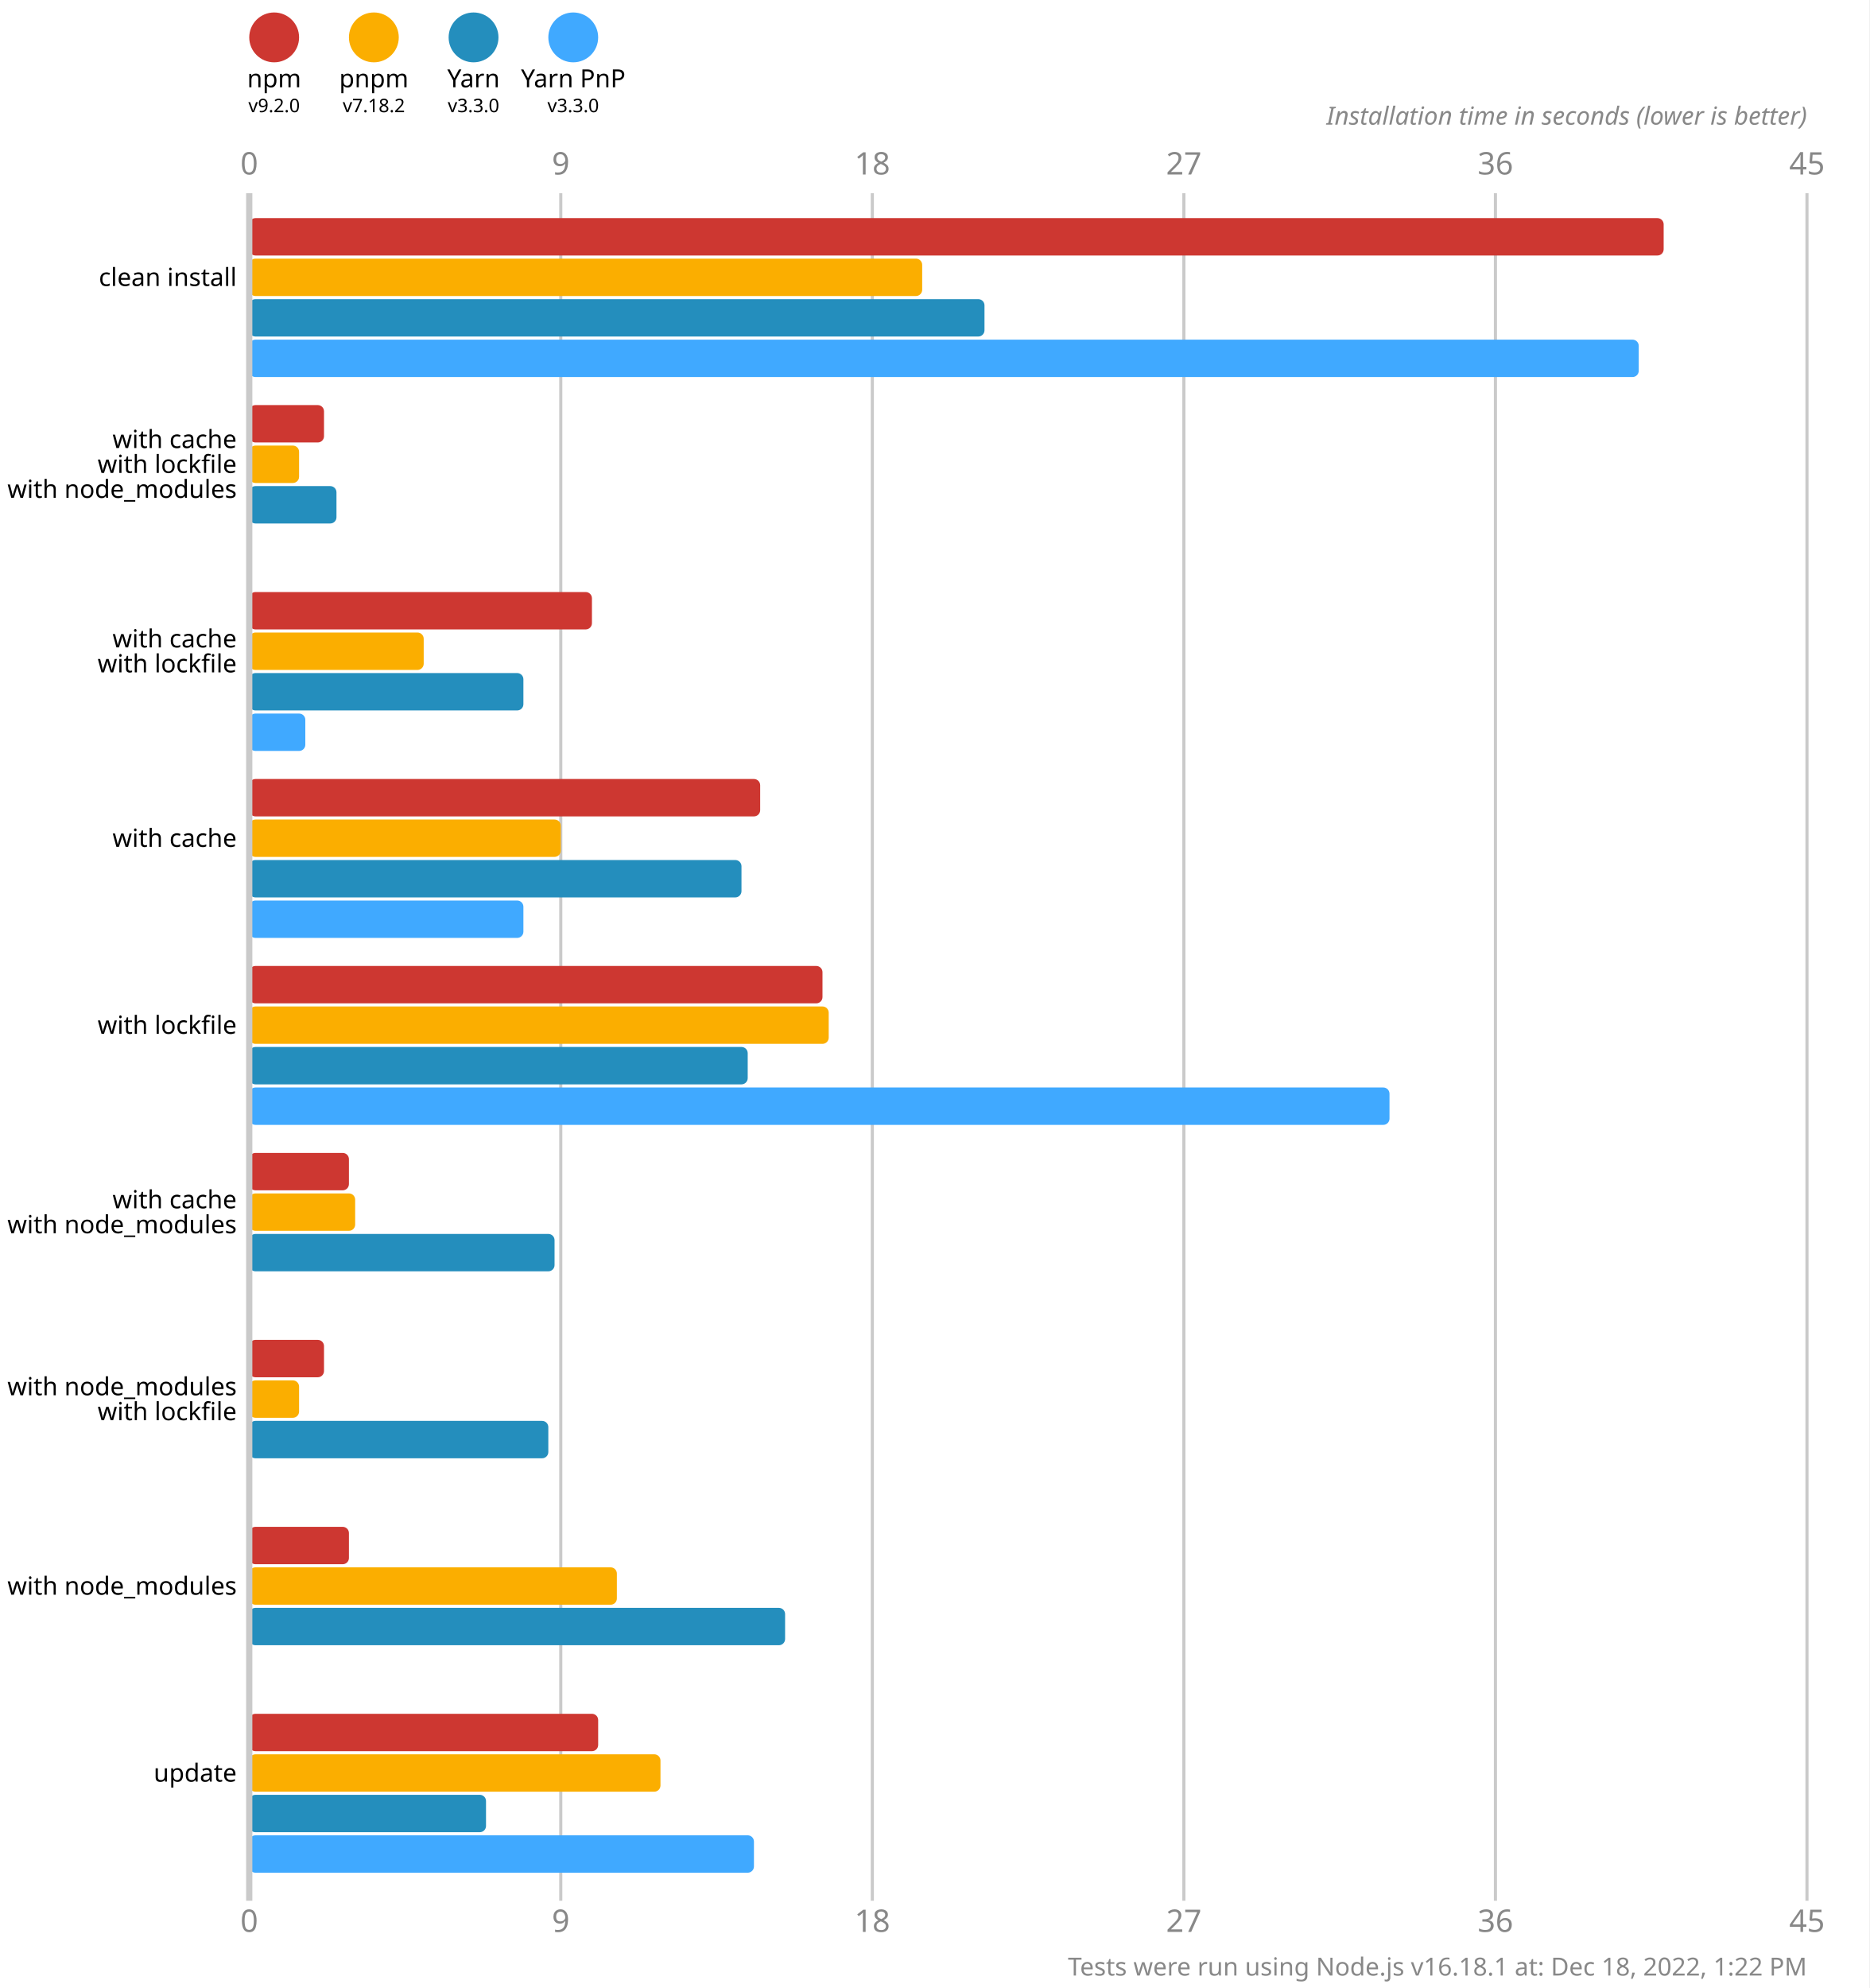
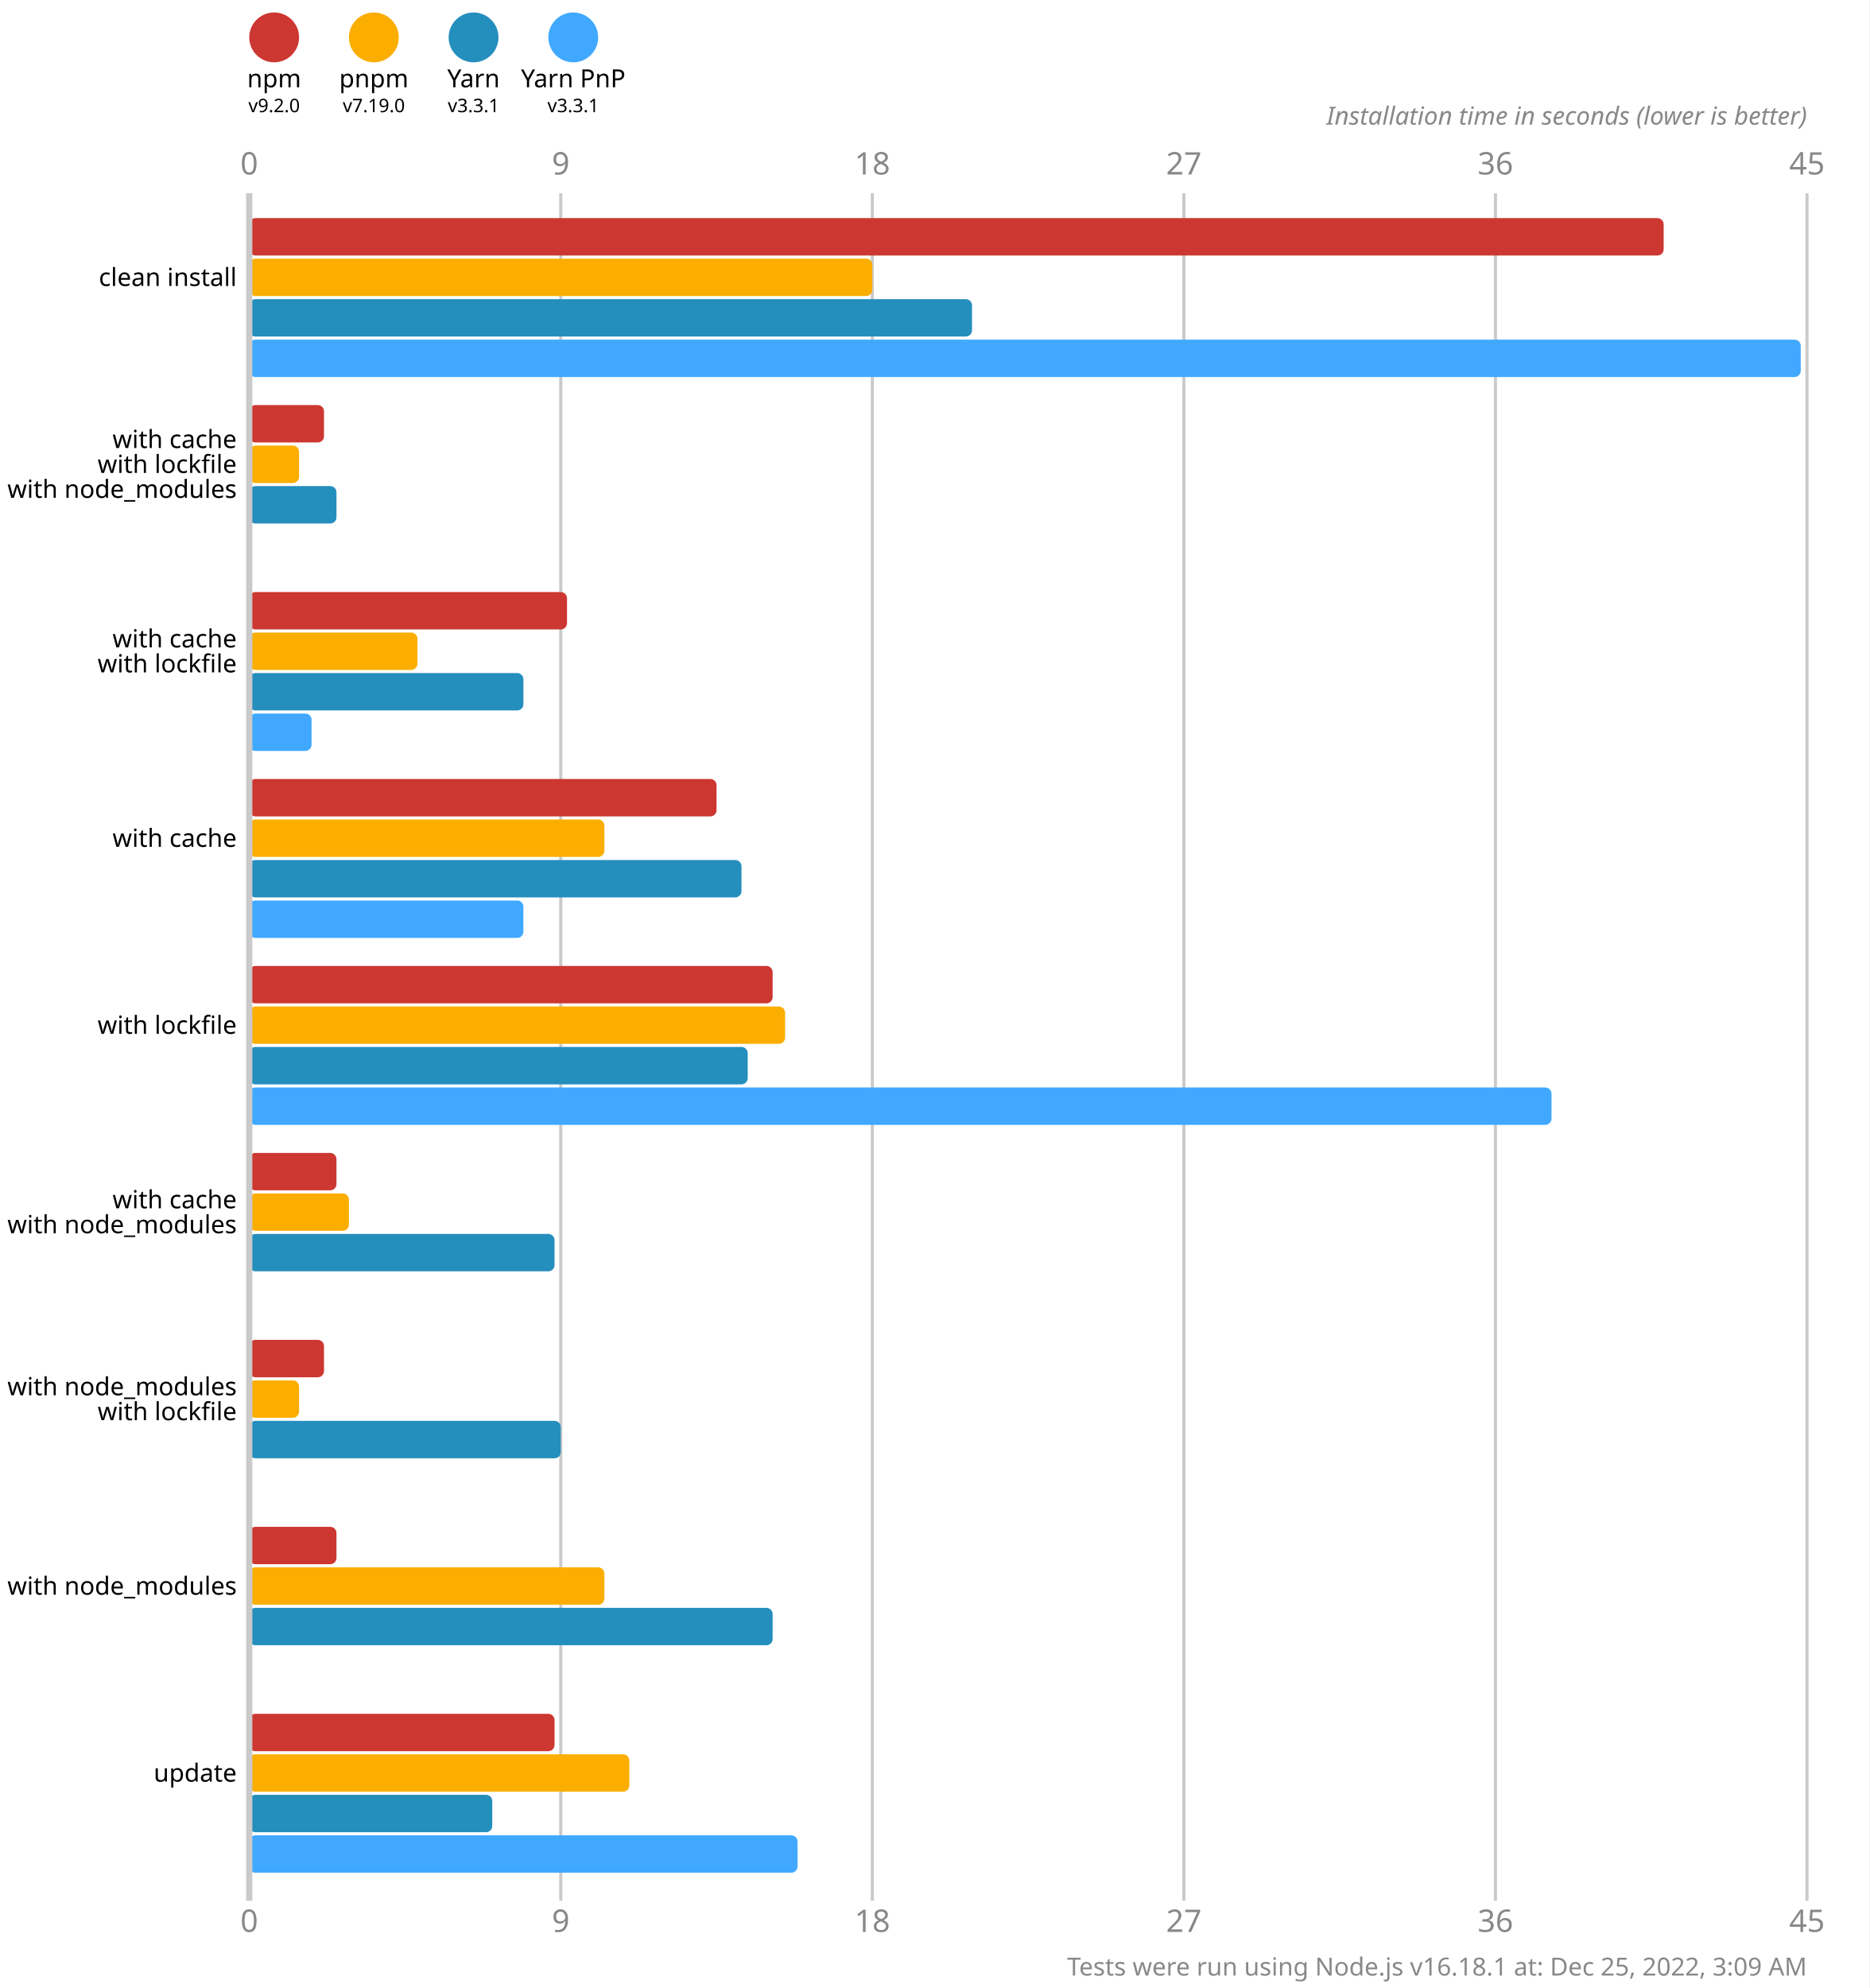
<svg xmlns="http://www.w3.org/2000/svg" version="1.1" viewBox="0 0 300 319">
  <style>
    .font { font-family: sans-serif; }
    .s3 { font-size: 3px; }
    .s4 { font-size: 4px; }
    .s5 { font-size: 5px; }
    .line { stroke: #cacaca; }
    .width { stroke-width: 0.5; }
    .text { fill: #888; }
  </style>
  <rect x="0" y="0" width="300" height="319" fill="#fff" />
  <circle cx="44" cy="6" r="4" fill="#cd3731" />
  <text x="44" y="14" class="font s4" text-anchor="middle">npm</text>
  <text x="44" y="18" class="font s3" text-anchor="middle">v9.2.0</text>
  <circle cx="60" cy="6" r="4" fill="#fbae00" />
  <text x="60" y="14" class="font s4" text-anchor="middle">pnpm</text>
-   <text x="60" y="18" class="font s3" text-anchor="middle">v7.18.2</text>
+   <text x="60" y="18" class="font s3" text-anchor="middle">v7.19.0</text>
  <circle cx="76" cy="6" r="4" fill="#248ebd" />
  <text x="76" y="14" class="font s4" text-anchor="middle">Yarn</text>
-   <text x="76" y="18" class="font s3" text-anchor="middle">v3.3.0</text>
+   <text x="76" y="18" class="font s3" text-anchor="middle">v3.3.1</text>
  <circle cx="92" cy="6" r="4" fill="#40a9ff" />
  <text x="92" y="14" class="font s4" text-anchor="middle">Yarn PnP</text>
-   <text x="92" y="18" class="font s3" text-anchor="middle">v3.3.0</text>
+   <text x="92" y="18" class="font s3" text-anchor="middle">v3.3.1</text>
  <text x="40" y="28" class="font s5 text" text-anchor="middle">0</text>
  <text x="40" y="310" class="font s5 text" text-anchor="middle">0</text>
  <line x1="90" y1="31" x2="90" y2="305" class="line width" />
  <text x="90" y="28" class="font s5 text" text-anchor="middle">9</text>
  <text x="90" y="310" class="font s5 text" text-anchor="middle">9</text>
  <line x1="140" y1="31" x2="140" y2="305" class="line width" />
  <text x="140" y="28" class="font s5 text" text-anchor="middle">18</text>
  <text x="140" y="310" class="font s5 text" text-anchor="middle">18</text>
  <line x1="190" y1="31" x2="190" y2="305" class="line width" />
  <text x="190" y="28" class="font s5 text" text-anchor="middle">27</text>
  <text x="190" y="310" class="font s5 text" text-anchor="middle">27</text>
  <line x1="240" y1="31" x2="240" y2="305" class="line width" />
  <text x="240" y="28" class="font s5 text" text-anchor="middle">36</text>
  <text x="240" y="310" class="font s5 text" text-anchor="middle">36</text>
  <line x1="290" y1="31" x2="290" y2="305" class="line width" />
  <text x="290" y="28" class="font s5 text" text-anchor="middle">45</text>
  <text x="290" y="310" class="font s5 text" text-anchor="middle">45</text>
  <text x="290" y="20" class="font s4 text" font-style="italic" text-anchor="end">Installation time in seconds (lower is better)</text>
  <rect x="40" y="35" width="227" height="6" fill="#cd3731" rx="1" ry="1" />
-   <rect x="40" y="41.5" width="108" height="6" fill="#fbae00" rx="1" ry="1" />
-   <rect x="40" y="48" width="118" height="6" fill="#248ebd" rx="1" ry="1" />
-   <rect x="40" y="54.5" width="223" height="6" fill="#40a9ff" rx="1" ry="1" />
+   <rect x="40" y="41.5" width="100" height="6" fill="#fbae00" rx="1" ry="1" />
+   <rect x="40" y="48" width="116" height="6" fill="#248ebd" rx="1" ry="1" />
+   <rect x="40" y="54.5" width="249" height="6" fill="#40a9ff" rx="1" ry="1" />
  <rect x="40" y="65" width="12" height="6" fill="#cd3731" rx="1" ry="1" />
  <rect x="40" y="71.5" width="8" height="6" fill="#fbae00" rx="1" ry="1" />
  <rect x="40" y="78" width="14" height="6" fill="#248ebd" rx="1" ry="1" />
  <rect x="40" y="84.5" width="0" height="6" fill="#40a9ff" rx="1" ry="1" />
-   <rect x="40" y="95" width="55" height="6" fill="#cd3731" rx="1" ry="1" />
-   <rect x="40" y="101.5" width="28" height="6" fill="#fbae00" rx="1" ry="1" />
+   <rect x="40" y="95" width="51" height="6" fill="#cd3731" rx="1" ry="1" />
+   <rect x="40" y="101.5" width="27" height="6" fill="#fbae00" rx="1" ry="1" />
  <rect x="40" y="108" width="44" height="6" fill="#248ebd" rx="1" ry="1" />
-   <rect x="40" y="114.5" width="9" height="6" fill="#40a9ff" rx="1" ry="1" />
-   <rect x="40" y="125" width="82" height="6" fill="#cd3731" rx="1" ry="1" />
-   <rect x="40" y="131.5" width="50" height="6" fill="#fbae00" rx="1" ry="1" />
+   <rect x="40" y="114.5" width="10" height="6" fill="#40a9ff" rx="1" ry="1" />
+   <rect x="40" y="125" width="75" height="6" fill="#cd3731" rx="1" ry="1" />
+   <rect x="40" y="131.5" width="57" height="6" fill="#fbae00" rx="1" ry="1" />
  <rect x="40" y="138" width="79" height="6" fill="#248ebd" rx="1" ry="1" />
  <rect x="40" y="144.5" width="44" height="6" fill="#40a9ff" rx="1" ry="1" />
-   <rect x="40" y="155" width="92" height="6" fill="#cd3731" rx="1" ry="1" />
-   <rect x="40" y="161.5" width="93" height="6" fill="#fbae00" rx="1" ry="1" />
+   <rect x="40" y="155" width="84" height="6" fill="#cd3731" rx="1" ry="1" />
+   <rect x="40" y="161.5" width="86" height="6" fill="#fbae00" rx="1" ry="1" />
  <rect x="40" y="168" width="80" height="6" fill="#248ebd" rx="1" ry="1" />
-   <rect x="40" y="174.5" width="183" height="6" fill="#40a9ff" rx="1" ry="1" />
-   <rect x="40" y="185" width="16" height="6" fill="#cd3731" rx="1" ry="1" />
-   <rect x="40" y="191.5" width="17" height="6" fill="#fbae00" rx="1" ry="1" />
+   <rect x="40" y="174.5" width="209" height="6" fill="#40a9ff" rx="1" ry="1" />
+   <rect x="40" y="185" width="14" height="6" fill="#cd3731" rx="1" ry="1" />
+   <rect x="40" y="191.5" width="16" height="6" fill="#fbae00" rx="1" ry="1" />
  <rect x="40" y="198" width="49" height="6" fill="#248ebd" rx="1" ry="1" />
  <rect x="40" y="204.5" width="0" height="6" fill="#40a9ff" rx="1" ry="1" />
  <rect x="40" y="215" width="12" height="6" fill="#cd3731" rx="1" ry="1" />
  <rect x="40" y="221.5" width="8" height="6" fill="#fbae00" rx="1" ry="1" />
-   <rect x="40" y="228" width="48" height="6" fill="#248ebd" rx="1" ry="1" />
+   <rect x="40" y="228" width="50" height="6" fill="#248ebd" rx="1" ry="1" />
  <rect x="40" y="234.5" width="0" height="6" fill="#40a9ff" rx="1" ry="1" />
-   <rect x="40" y="245" width="16" height="6" fill="#cd3731" rx="1" ry="1" />
-   <rect x="40" y="251.5" width="59" height="6" fill="#fbae00" rx="1" ry="1" />
-   <rect x="40" y="258" width="86" height="6" fill="#248ebd" rx="1" ry="1" />
+   <rect x="40" y="245" width="14" height="6" fill="#cd3731" rx="1" ry="1" />
+   <rect x="40" y="251.5" width="57" height="6" fill="#fbae00" rx="1" ry="1" />
+   <rect x="40" y="258" width="84" height="6" fill="#248ebd" rx="1" ry="1" />
  <rect x="40" y="264.5" width="0" height="6" fill="#40a9ff" rx="1" ry="1" />
-   <rect x="40" y="275" width="56" height="6" fill="#cd3731" rx="1" ry="1" />
-   <rect x="40" y="281.5" width="66" height="6" fill="#fbae00" rx="1" ry="1" />
-   <rect x="40" y="288" width="38" height="6" fill="#248ebd" rx="1" ry="1" />
-   <rect x="40" y="294.5" width="81" height="6" fill="#40a9ff" rx="1" ry="1" />
+   <rect x="40" y="275" width="49" height="6" fill="#cd3731" rx="1" ry="1" />
+   <rect x="40" y="281.5" width="61" height="6" fill="#fbae00" rx="1" ry="1" />
+   <rect x="40" y="288" width="39" height="6" fill="#248ebd" rx="1" ry="1" />
+   <rect x="40" y="294.5" width="88" height="6" fill="#40a9ff" rx="1" ry="1" />
  <line x1="40" y1="31" x2="40" y2="305" class="line" />
  <text x="38" y="44.5" class="font s4" dominant-baseline="middle" text-anchor="end">clean install</text>
  <text x="38" y="70.5" class="font s4" dominant-baseline="middle" text-anchor="end">with cache</text>
  <text x="38" y="74.5" class="font s4" dominant-baseline="middle" text-anchor="end">with lockfile</text>
  <text x="38" y="78.5" class="font s4" dominant-baseline="middle" text-anchor="end">with node_modules</text>
  <text x="38" y="102.5" class="font s4" dominant-baseline="middle" text-anchor="end">with cache</text>
  <text x="38" y="106.5" class="font s4" dominant-baseline="middle" text-anchor="end">with lockfile</text>
  <text x="38" y="134.5" class="font s4" dominant-baseline="middle" text-anchor="end">with cache</text>
  <text x="38" y="164.5" class="font s4" dominant-baseline="middle" text-anchor="end">with lockfile</text>
  <text x="38" y="192.5" class="font s4" dominant-baseline="middle" text-anchor="end">with cache</text>
  <text x="38" y="196.5" class="font s4" dominant-baseline="middle" text-anchor="end">with node_modules</text>
  <text x="38" y="222.5" class="font s4" dominant-baseline="middle" text-anchor="end">with node_modules</text>
  <text x="38" y="226.5" class="font s4" dominant-baseline="middle" text-anchor="end">with lockfile</text>
  <text x="38" y="254.5" class="font s4" dominant-baseline="middle" text-anchor="end">with node_modules</text>
  <text x="38" y="284.5" class="font s4" dominant-baseline="middle" text-anchor="end">update</text>
-   <text x="290" y="317" class="font s4 text" text-anchor="end">Tests were run using Node.js v16.18.1 at: Dec 18, 2022, 1:22 PM</text>
+   <text x="290" y="317" class="font s4 text" text-anchor="end">Tests were run using Node.js v16.18.1 at: Dec 25, 2022, 3:09 AM</text>
</svg>
